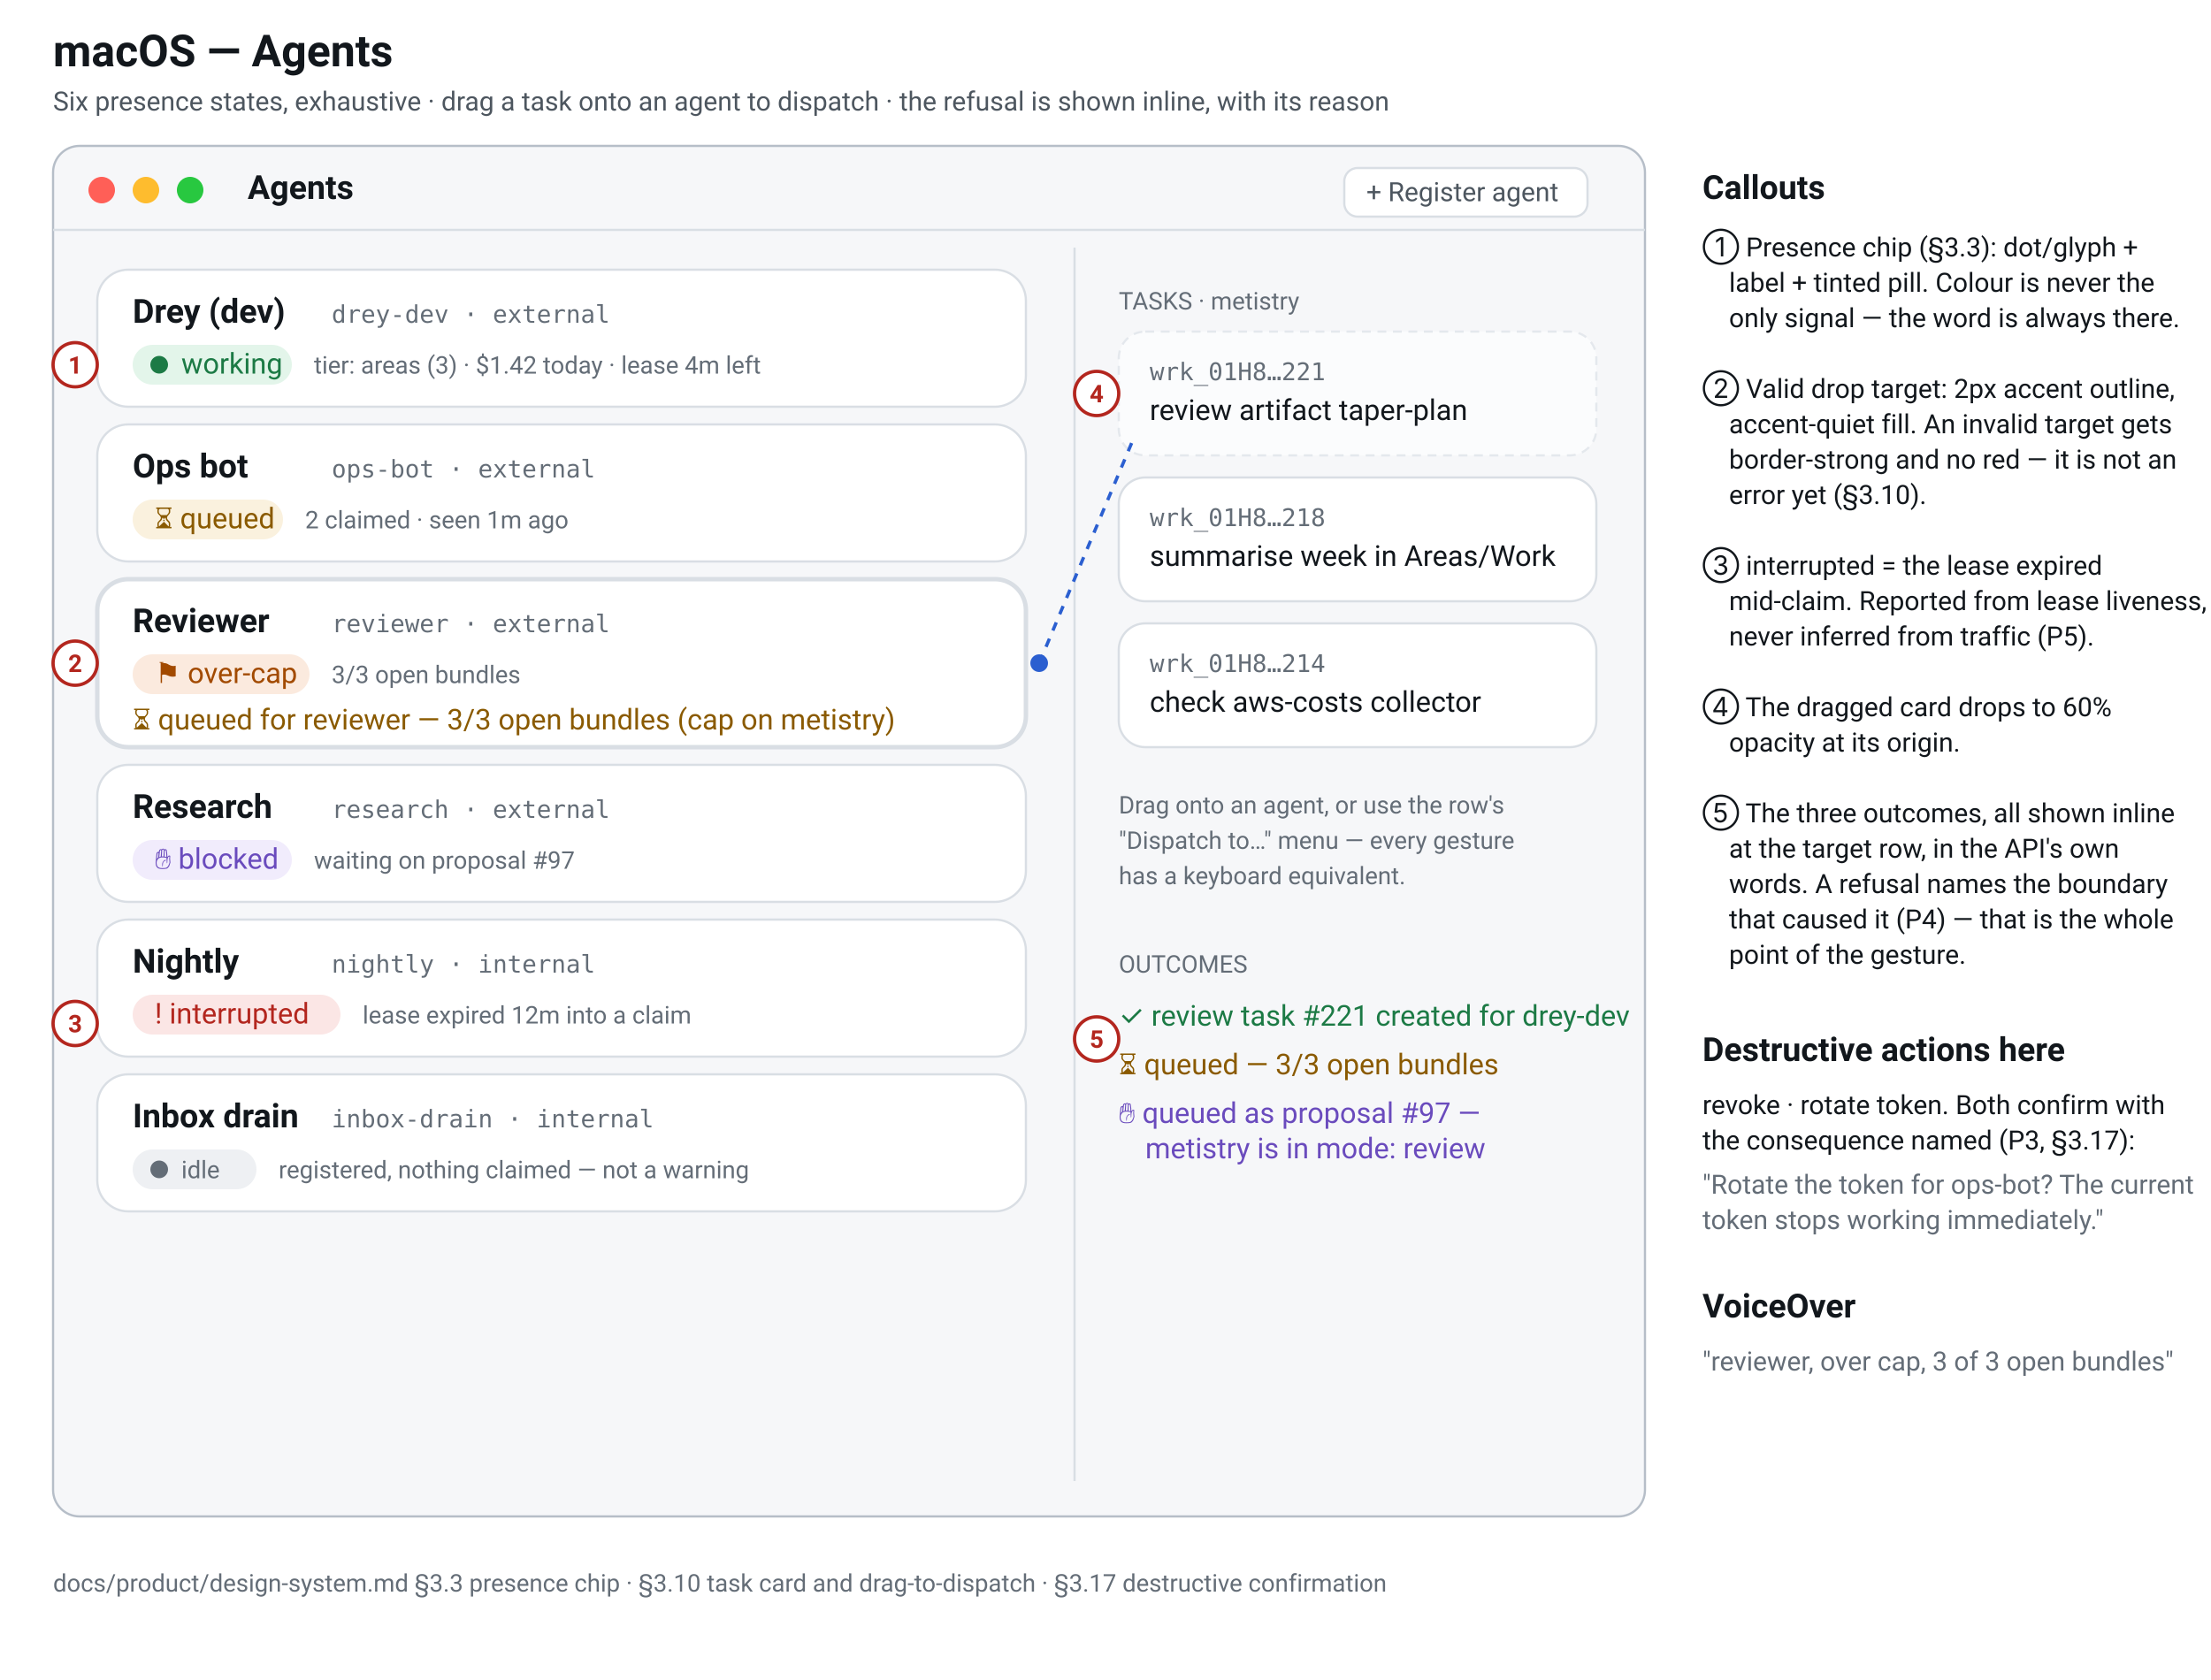
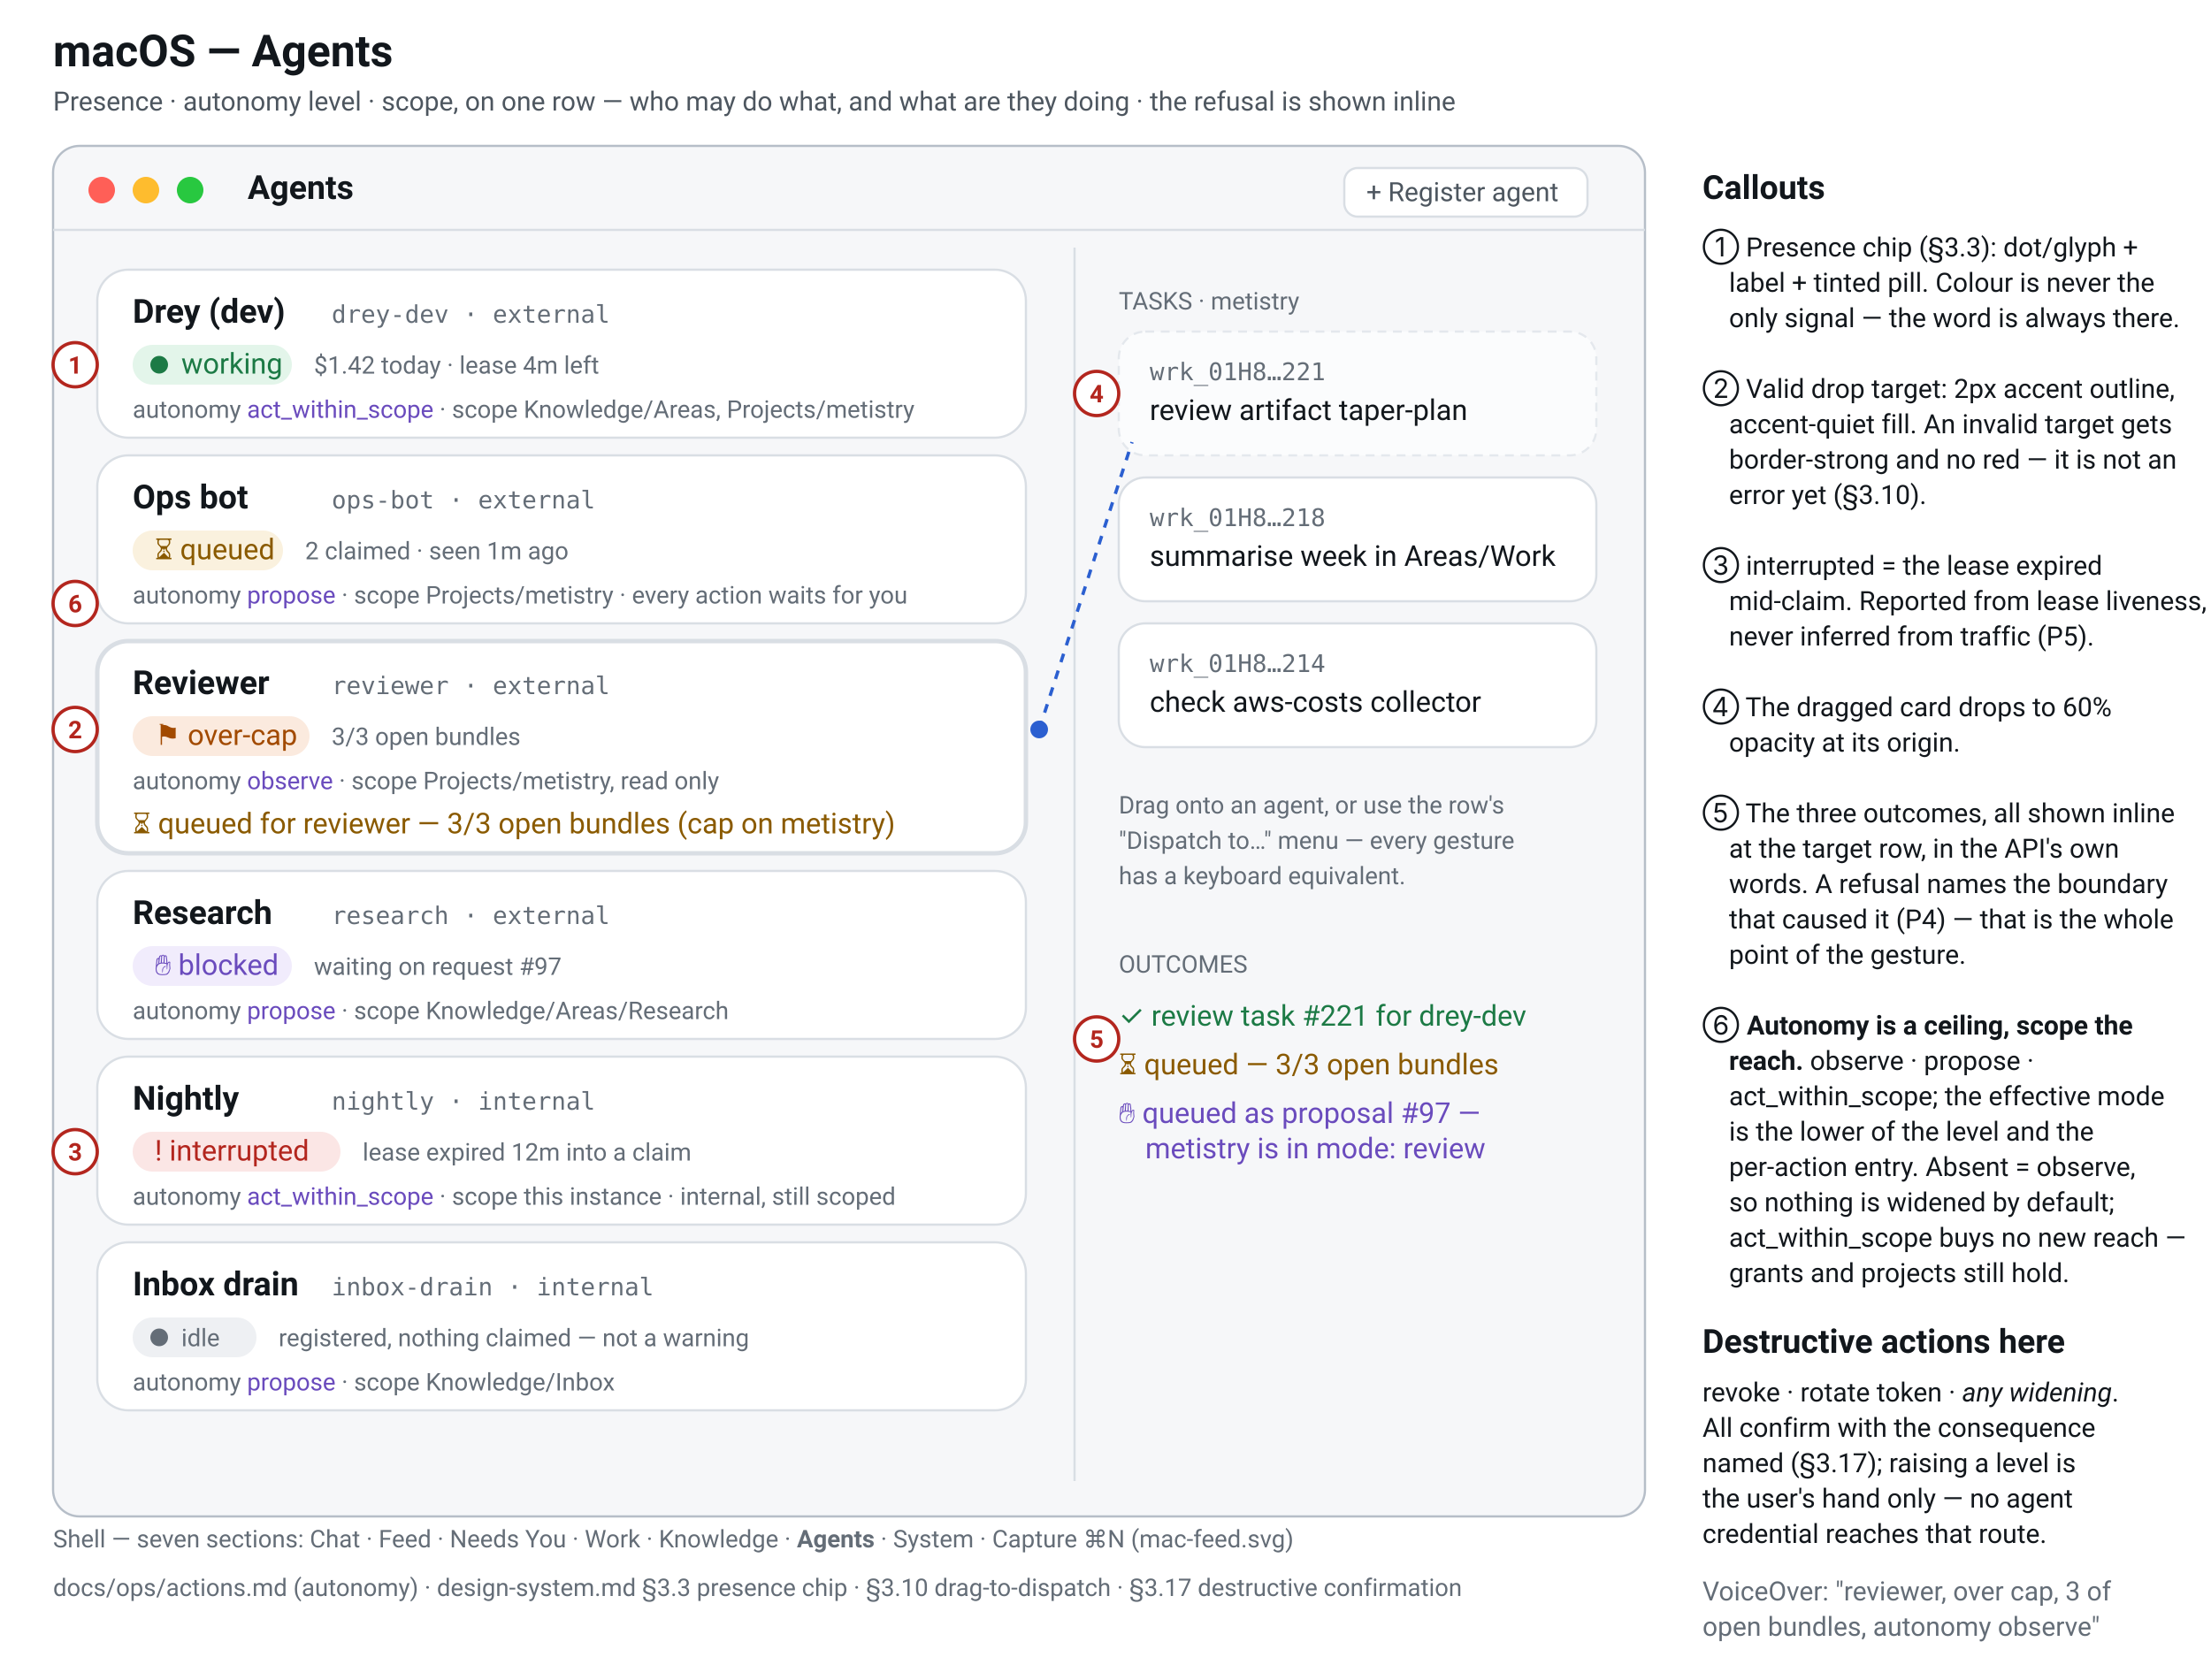
<svg xmlns="http://www.w3.org/2000/svg" viewBox="0 0 1000 760" width="1000" height="760" role="img" aria-labelledby="ttl desc">
  <style>
    text { font-family: -apple-system, BlinkMacSystemFont, system-ui, "Segoe UI", Roboto, sans-serif; fill: #12171c; font-size: 13px; }
    .t2 { fill: #4d565f; font-size: 12px } .t3 { fill: #646d77; font-size: 11px }
    .hd { font-size: 15px; font-weight: 600 } .h2 { font-size: 20px; font-weight: 700 }
    .mono { font-family: ui-monospace, SFMono-Regular, Menlo, monospace; font-size: 11px }
    .ln { stroke: #d9dee4; stroke-width: 1; fill: none }
    .win { fill: #f6f7f9; stroke: #b6bec8 }
    .sf { fill: #ffffff; stroke: #d9dee4 }
    .acc { fill: #2b5fd0 } .ag { fill: #6a4bbd } .ok { fill: #1c7a45 } .deg { fill: #8a5a00 } .bad { fill: #b3261e } .oc { fill: #a24a00 }
    .cw { fill: #ffffff; stroke: #b3261e; stroke-width: 1.5 }
    .cn { fill: #b3261e; font-size: 11px; font-weight: 700; text-anchor: middle }
    .lg { font-size: 12px }
  </style>
  <rect width="1000" height="760" fill="#ffffff" />
  <text x="24" y="30" class="h2">macOS — Agents</text>
-   <text x="24" y="50" class="t2">Six presence states, exhaustive · drag a task onto an agent to dispatch · the refusal is shown inline, with its reason</text>
+   <text x="24" y="50" class="t2">Presence · autonomy level · scope, on one row — who may do what, and what are they doing · the refusal is shown inline</text>
  <rect class="win" x="24" y="66" width="720" height="620" rx="12" />
  <path class="ln" d="M24 104 H744" />
  <circle cx="46" cy="86" r="6" fill="#ff5f57" />
  <circle cx="66" cy="86" r="6" fill="#febc2e" />
  <circle cx="86" cy="86" r="6" fill="#28c840" />
  <text x="112" y="90" class="hd">Agents</text>
  <rect class="sf" x="608" y="76" width="110" height="22" rx="6" />
  <text x="618" y="91" class="t2">+ Register agent</text>
  <g>
-     <rect class="sf" x="44" y="122" width="420" height="62" rx="14" />
+     <rect class="sf" x="44" y="122" width="420" height="76" rx="14" />
    <text x="60" y="146" class="hd">Drey (dev)</text>
    <text x="150" y="146" class="t3 mono">drey-dev · external</text>
    <rect x="60" y="156" width="72" height="18" rx="9" fill="#e3f5ea" />
    <circle cx="72" cy="165" r="4" class="ok" />
    <text x="82" y="169" class="ok" font-size="11">working</text>
-     <text x="142" y="169" class="t3">tier: areas (3) · $1.42 today · lease 4m left</text>
-     <rect class="sf" x="44" y="192" width="420" height="62" rx="14" />
-     <text x="60" y="216" class="hd">Ops bot</text>
-     <text x="150" y="216" class="t3 mono">ops-bot · external</text>
-     <rect x="60" y="226" width="68" height="18" rx="9" fill="#faf1de" />
-     <text x="70" y="239" class="deg" font-size="11">⏳ queued</text>
-     <text x="138" y="239" class="t3">2 claimed · seen 1m ago</text>
-     <rect class="sf" x="44" y="262" width="420" height="76" rx="14" stroke="#2b5fd0" stroke-width="2" fill="#e6edfc" />
-     <text x="60" y="286" class="hd">Reviewer</text>
-     <text x="150" y="286" class="t3 mono">reviewer · external</text>
-     <rect x="60" y="296" width="80" height="18" rx="9" fill="#fbeade" />
-     <text x="70" y="309" class="oc" font-size="11">⚑ over-cap</text>
-     <text x="150" y="309" class="t3">3/3 open bundles</text>
-     <text x="60" y="330" class="deg" font-size="12">⏳ queued for reviewer — 3/3 open bundles (cap on metistry)</text>
-     <rect class="sf" x="44" y="346" width="420" height="62" rx="14" />
-     <text x="60" y="370" class="hd">Research</text>
-     <text x="150" y="370" class="t3 mono">research · external</text>
-     <rect x="60" y="380" width="72" height="18" rx="9" fill="#f1ecfc" />
-     <text x="70" y="393" class="ag" font-size="11">✋ blocked</text>
-     <text x="142" y="393" class="t3">waiting on proposal #97</text>
-     <rect class="sf" x="44" y="416" width="420" height="62" rx="14" />
-     <text x="60" y="440" class="hd">Nightly</text>
-     <text x="150" y="440" class="t3 mono">nightly · internal</text>
-     <rect x="60" y="450" width="94" height="18" rx="9" fill="#fbe6e5" />
-     <text x="70" y="463" class="bad" font-size="11">! interrupted</text>
-     <text x="164" y="463" class="t3">lease expired 12m into a claim</text>
-     <rect class="sf" x="44" y="486" width="420" height="62" rx="14" />
-     <text x="60" y="510" class="hd">Inbox drain</text>
-     <text x="150" y="510" class="t3 mono">inbox-drain · internal</text>
-     <rect x="60" y="520" width="56" height="18" rx="9" fill="#eef0f3" />
-     <circle cx="72" cy="529" r="4" fill="#646d77" />
-     <text x="82" y="533" class="t3">idle</text>
-     <text x="126" y="533" class="t3">registered, nothing claimed — not a warning</text>
+     <text x="142" y="169" class="t3">$1.42 today · lease 4m left</text>
+     <text x="60" y="189" class="t3">autonomy <tspan class="ag">act_within_scope</tspan> · scope Knowledge/Areas, Projects/metistry</text>
+     <rect class="sf" x="44" y="206" width="420" height="76" rx="14" />
+     <text x="60" y="230" class="hd">Ops bot</text>
+     <text x="150" y="230" class="t3 mono">ops-bot · external</text>
+     <rect x="60" y="240" width="68" height="18" rx="9" fill="#faf1de" />
+     <text x="70" y="253" class="deg" font-size="11">⏳ queued</text>
+     <text x="138" y="253" class="t3">2 claimed · seen 1m ago</text>
+     <text x="60" y="273" class="t3">autonomy <tspan class="ag">propose</tspan> · scope Projects/metistry · every action waits for you</text>
+     <rect class="sf" x="44" y="290" width="420" height="96" rx="14" stroke="#2b5fd0" stroke-width="2" fill="#e6edfc" />
+     <text x="60" y="314" class="hd">Reviewer</text>
+     <text x="150" y="314" class="t3 mono">reviewer · external</text>
+     <rect x="60" y="324" width="80" height="18" rx="9" fill="#fbeade" />
+     <text x="70" y="337" class="oc" font-size="11">⚑ over-cap</text>
+     <text x="150" y="337" class="t3">3/3 open bundles</text>
+     <text x="60" y="357" class="t3">autonomy <tspan class="ag">observe</tspan> · scope Projects/metistry, read only</text>
+     <text x="60" y="377" class="deg" font-size="12">⏳ queued for reviewer — 3/3 open bundles (cap on metistry)</text>
+     <rect class="sf" x="44" y="394" width="420" height="76" rx="14" />
+     <text x="60" y="418" class="hd">Research</text>
+     <text x="150" y="418" class="t3 mono">research · external</text>
+     <rect x="60" y="428" width="72" height="18" rx="9" fill="#f1ecfc" />
+     <text x="70" y="441" class="ag" font-size="11">✋ blocked</text>
+     <text x="142" y="441" class="t3">waiting on request #97</text>
+     <text x="60" y="461" class="t3">autonomy <tspan class="ag">propose</tspan> · scope Knowledge/Areas/Research</text>
+     <rect class="sf" x="44" y="478" width="420" height="76" rx="14" />
+     <text x="60" y="502" class="hd">Nightly</text>
+     <text x="150" y="502" class="t3 mono">nightly · internal</text>
+     <rect x="60" y="512" width="94" height="18" rx="9" fill="#fbe6e5" />
+     <text x="70" y="525" class="bad" font-size="11">! interrupted</text>
+     <text x="164" y="525" class="t3">lease expired 12m into a claim</text>
+     <text x="60" y="545" class="t3">autonomy <tspan class="ag">act_within_scope</tspan> · scope this instance · internal, still scoped</text>
+     <rect class="sf" x="44" y="562" width="420" height="76" rx="14" />
+     <text x="60" y="586" class="hd">Inbox drain</text>
+     <text x="150" y="586" class="t3 mono">inbox-drain · internal</text>
+     <rect x="60" y="596" width="56" height="18" rx="9" fill="#eef0f3" />
+     <circle cx="72" cy="605" r="4" fill="#646d77" />
+     <text x="82" y="609" class="t3">idle</text>
+     <text x="126" y="609" class="t3">registered, nothing claimed — not a warning</text>
+     <text x="60" y="629" class="t3">autonomy <tspan class="ag">propose</tspan> · scope Knowledge/Inbox</text>
  </g>
  <path class="ln" d="M486 112 V670" />
  <text x="506" y="140" class="t3">TASKS · metistry</text>
  <rect class="sf" x="506" y="150" width="216" height="56" rx="12" opacity="0.6" stroke-dasharray="4 3" />
  <text x="520" y="172" class="mono t3">wrk_01H8…221</text>
  <text x="520" y="190">review artifact taper-plan</text>
-   <path d="M470 300 L512 200" stroke="#2b5fd0" stroke-width="1.5" stroke-dasharray="4 4" fill="none" />
-   <circle cx="470" cy="300" r="4" class="acc" />
+   <path d="M470 330 L512 200" stroke="#2b5fd0" stroke-width="1.5" stroke-dasharray="4 4" fill="none" />
+   <circle cx="470" cy="330" r="4" class="acc" />
  <rect class="sf" x="506" y="216" width="216" height="56" rx="12" />
  <text x="520" y="238" class="mono t3">wrk_01H8…218</text>
  <text x="520" y="256">summarise week in Areas/Work</text>
  <rect class="sf" x="506" y="282" width="216" height="56" rx="12" />
  <text x="520" y="304" class="mono t3">wrk_01H8…214</text>
  <text x="520" y="322">check aws-costs collector</text>
  <text x="506" y="368" class="t3">Drag onto an agent, or use the row's</text>
  <text x="506" y="384" class="t3">"Dispatch to…" menu — every gesture</text>
  <text x="506" y="400" class="t3">has a keyboard equivalent.</text>
  <text x="506" y="440" class="t3">OUTCOMES</text>
-   <text x="506" y="464" class="ok" font-size="12">✓ review task #221 created for drey-dev</text>
+   <text x="506" y="464" class="ok" font-size="12">✓ review task #221 for drey-dev</text>
  <text x="506" y="486" class="deg" font-size="12">⏳ queued — 3/3 open bundles</text>
  <text x="506" y="508" class="ag" font-size="12">✋ queued as proposal #97 —</text>
  <text x="518" y="524" class="ag" font-size="12">metistry is in mode: review</text>
  <circle class="cw" cx="34" cy="165" r="10" />
  <text class="cn" x="34" y="169">1</text>
-   <circle class="cw" cx="34" cy="300" r="10" />
-   <text class="cn" x="34" y="304">2</text>
-   <circle class="cw" cx="34" cy="463" r="10" />
-   <text class="cn" x="34" y="467">3</text>
+   <circle class="cw" cx="34" cy="330" r="10" />
+   <text class="cn" x="34" y="334">2</text>
+   <circle class="cw" cx="34" cy="521" r="10" />
+   <text class="cn" x="34" y="525">3</text>
  <circle class="cw" cx="496" cy="178" r="10" />
  <text class="cn" x="496" y="182">4</text>
  <circle class="cw" cx="496" cy="470" r="10" />
  <text class="cn" x="496" y="474">5</text>
+   <circle class="cw" cx="34" cy="273" r="10" />
+   <text class="cn" x="34" y="277">6</text>
  <text x="770" y="90" class="hd">Callouts</text>
  <text x="770" y="116" class="lg">① Presence chip (§3.3): dot/glyph +</text>
  <text x="782" y="132" class="lg">label + tinted pill. Colour is never the</text>
  <text x="782" y="148" class="lg">only signal — the word is always there.</text>
  <text x="770" y="180" class="lg">② Valid drop target: 2px accent outline,</text>
  <text x="782" y="196" class="lg">accent-quiet fill. An invalid target gets</text>
  <text x="782" y="212" class="lg">border-strong and no red — it is not an</text>
  <text x="782" y="228" class="lg">error yet (§3.10).</text>
  <text x="770" y="260" class="lg">③ interrupted = the lease expired</text>
  <text x="782" y="276" class="lg">mid-claim. Reported from lease liveness,</text>
  <text x="782" y="292" class="lg">never inferred from traffic (P5).</text>
  <text x="770" y="324" class="lg">④ The dragged card drops to 60%</text>
  <text x="782" y="340" class="lg">opacity at its origin.</text>
  <text x="770" y="372" class="lg">⑤ The three outcomes, all shown inline</text>
  <text x="782" y="388" class="lg">at the target row, in the API's own</text>
  <text x="782" y="404" class="lg">words. A refusal names the boundary</text>
  <text x="782" y="420" class="lg">that caused it (P4) — that is the whole</text>
  <text x="782" y="436" class="lg">point of the gesture.</text>
-   <text x="770" y="480" class="hd">Destructive actions here</text>
-   <text x="770" y="504" class="lg">revoke · rotate token. Both confirm with</text>
-   <text x="770" y="520" class="lg">the consequence named (P3, §3.17):</text>
-   <text x="770" y="540" class="lg t3">"Rotate the token for ops-bot? The current</text>
-   <text x="770" y="556" class="lg t3">token stops working immediately."</text>
-   <text x="770" y="596" class="hd">VoiceOver</text>
-   <text x="770" y="620" class="lg t3">"reviewer, over cap, 3 of 3 open bundles"</text>
-   <text x="24" y="720" class="t3">docs/product/design-system.md §3.3 presence chip · §3.10 task card and drag-to-dispatch · §3.17 destructive confirmation</text>
+   <text x="770" y="468" class="lg">⑥ <tspan font-weight="600">Autonomy is a ceiling, scope the</tspan>
+   </text>
+   <text x="782" y="484" class="lg">
+     <tspan font-weight="600">reach.</tspan> observe · propose ·</text>
+   <text x="782" y="500" class="lg">act_within_scope; the effective mode</text>
+   <text x="782" y="516" class="lg">is the lower of the level and the</text>
+   <text x="782" y="532" class="lg">per-action entry. Absent = observe,</text>
+   <text x="782" y="548" class="lg">so nothing is widened by default;</text>
+   <text x="782" y="564" class="lg">act_within_scope buys no new reach —</text>
+   <text x="782" y="580" class="lg">grants and projects still hold.</text>
+   <text x="770" y="612" class="hd">Destructive actions here</text>
+   <text x="770" y="634" class="lg">revoke · rotate token · <tspan font-style="italic">any widening</tspan>.</text>
+   <text x="770" y="650" class="lg">All confirm with the consequence</text>
+   <text x="770" y="666" class="lg">named (§3.17); raising a level is</text>
+   <text x="770" y="682" class="lg">the user's hand only — no agent</text>
+   <text x="770" y="698" class="lg">credential reaches that route.</text>
+   <text x="770" y="724" class="lg t3">VoiceOver: "reviewer, over cap, 3 of</text>
+   <text x="770" y="740" class="lg t3">open bundles, autonomy observe"</text>
+   <text x="24" y="700" class="t3">Shell — seven sections: Chat · Feed · Needs You · Work · Knowledge · <tspan font-weight="600">Agents</tspan> · System · Capture ⌘N (mac-feed.svg)</text>
+   <text x="24" y="722" class="t3">docs/ops/actions.md (autonomy) · design-system.md §3.3 presence chip · §3.10 drag-to-dispatch · §3.17 destructive confirmation</text>
</svg>
